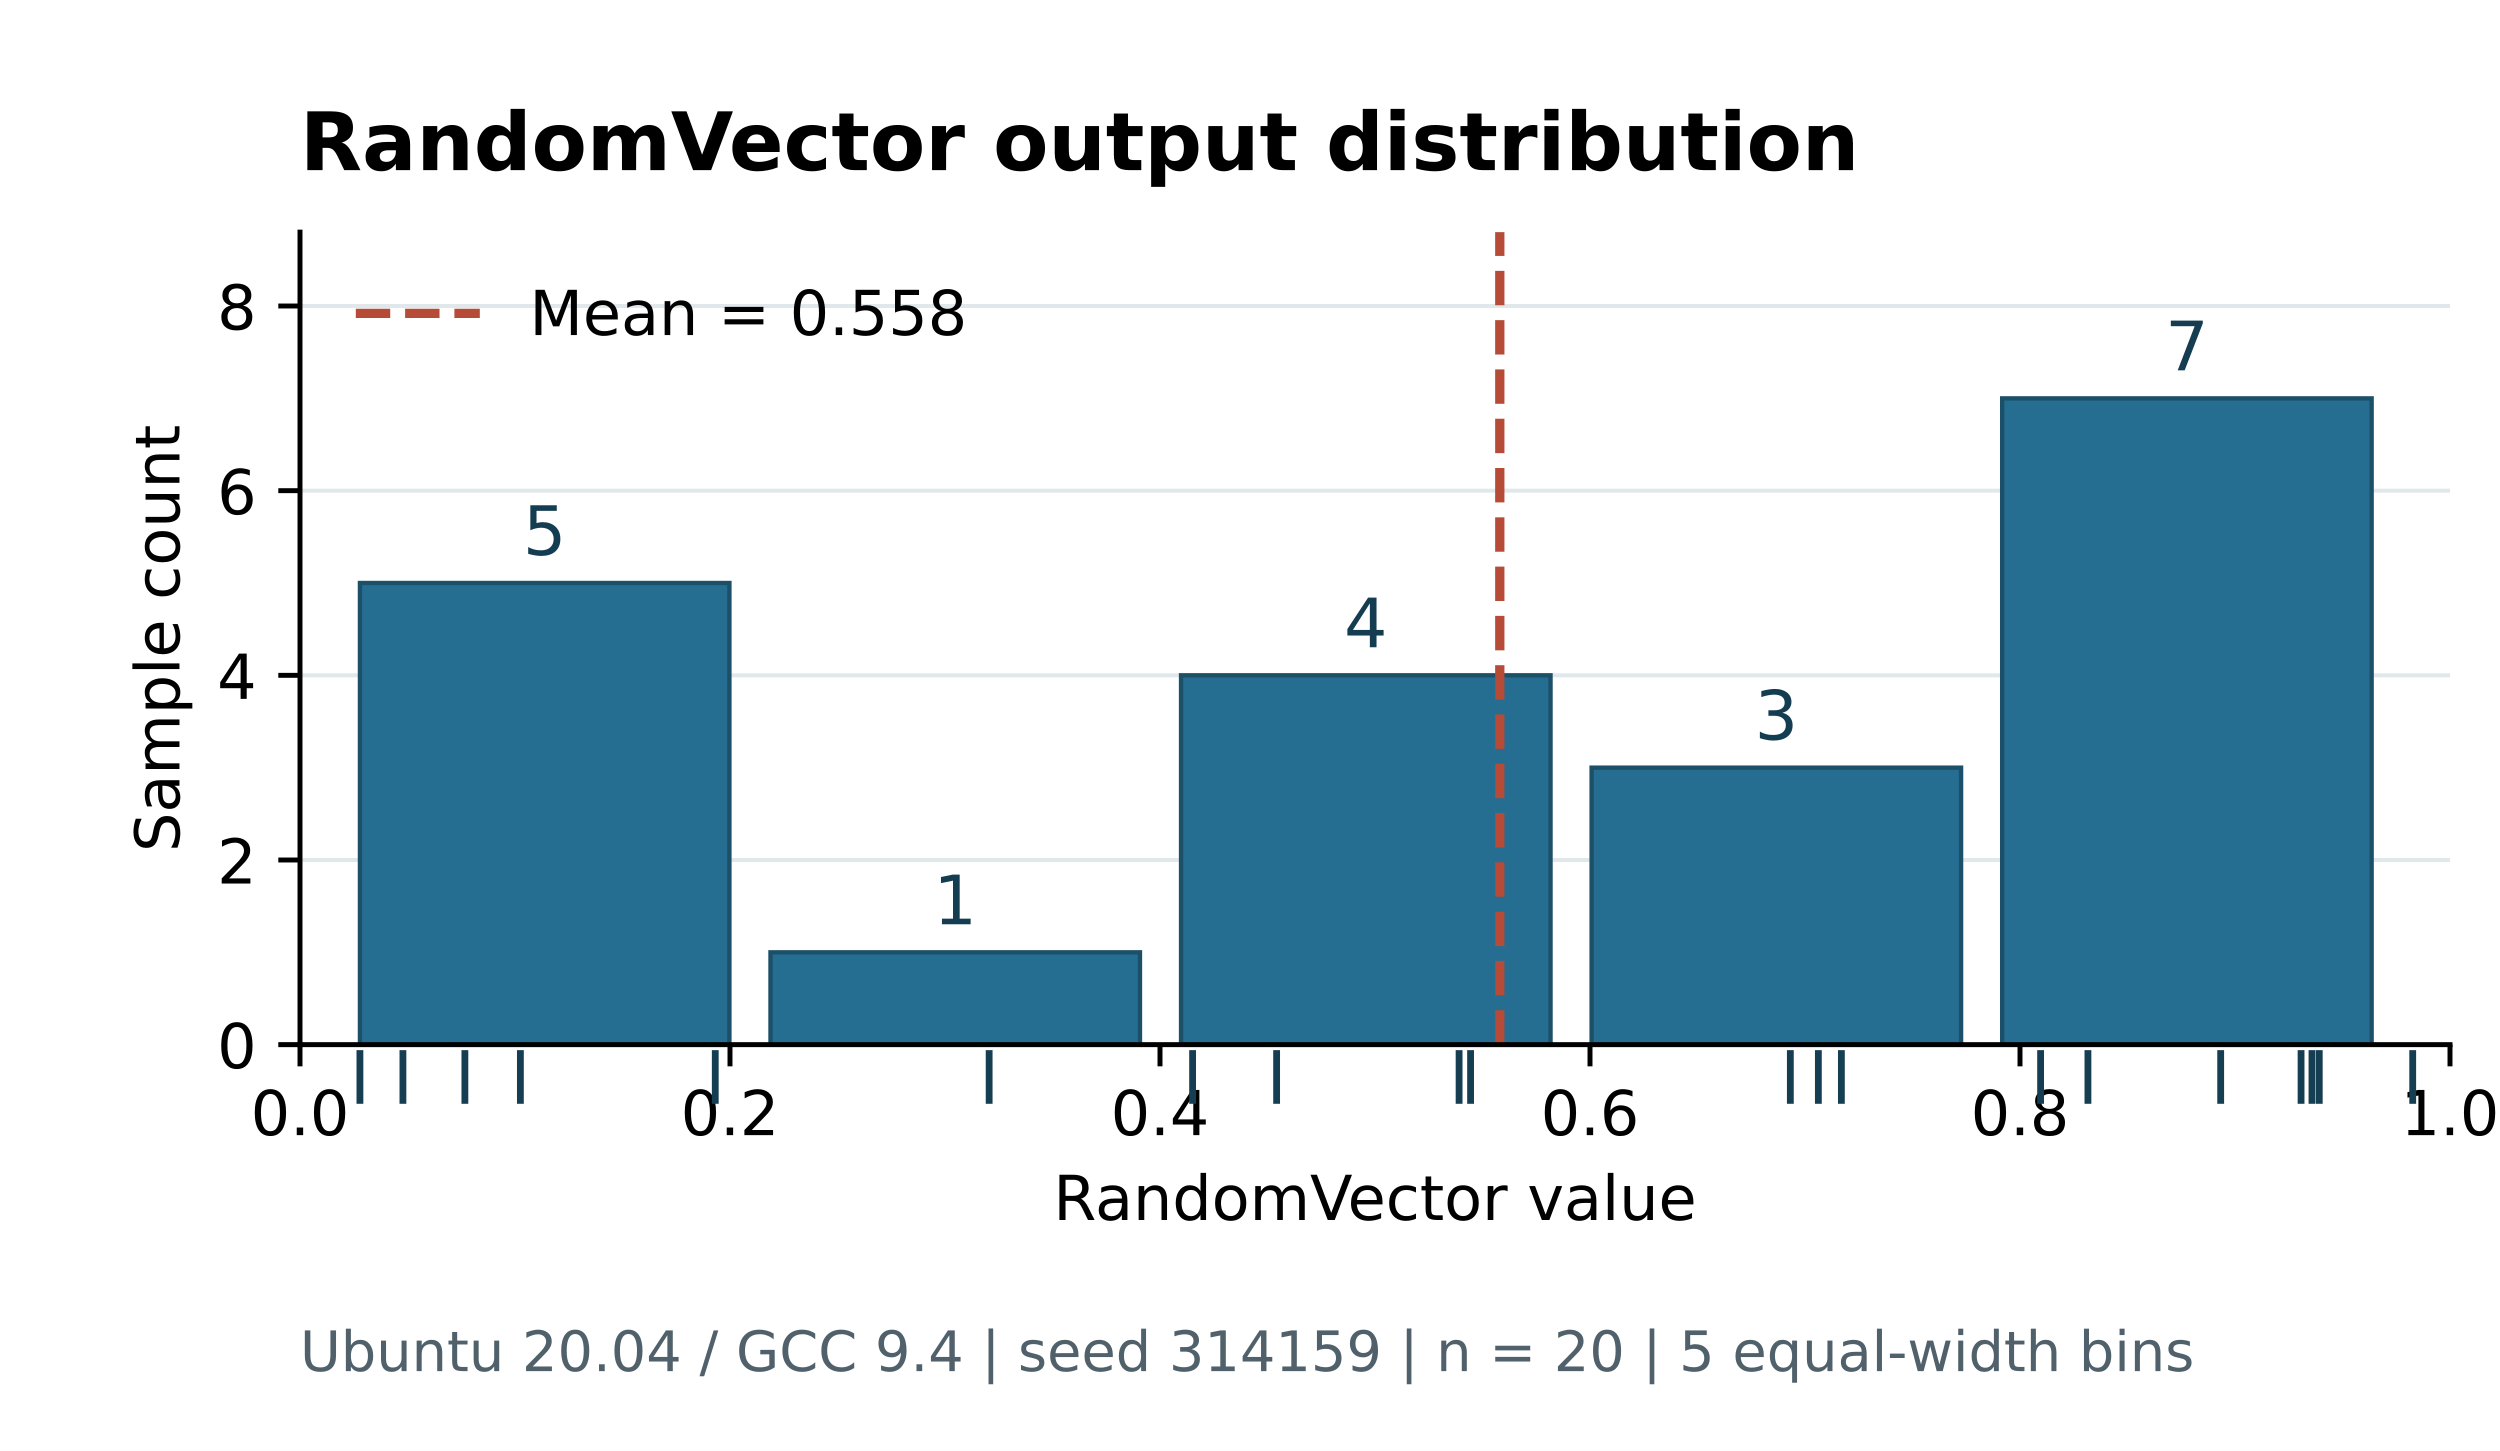
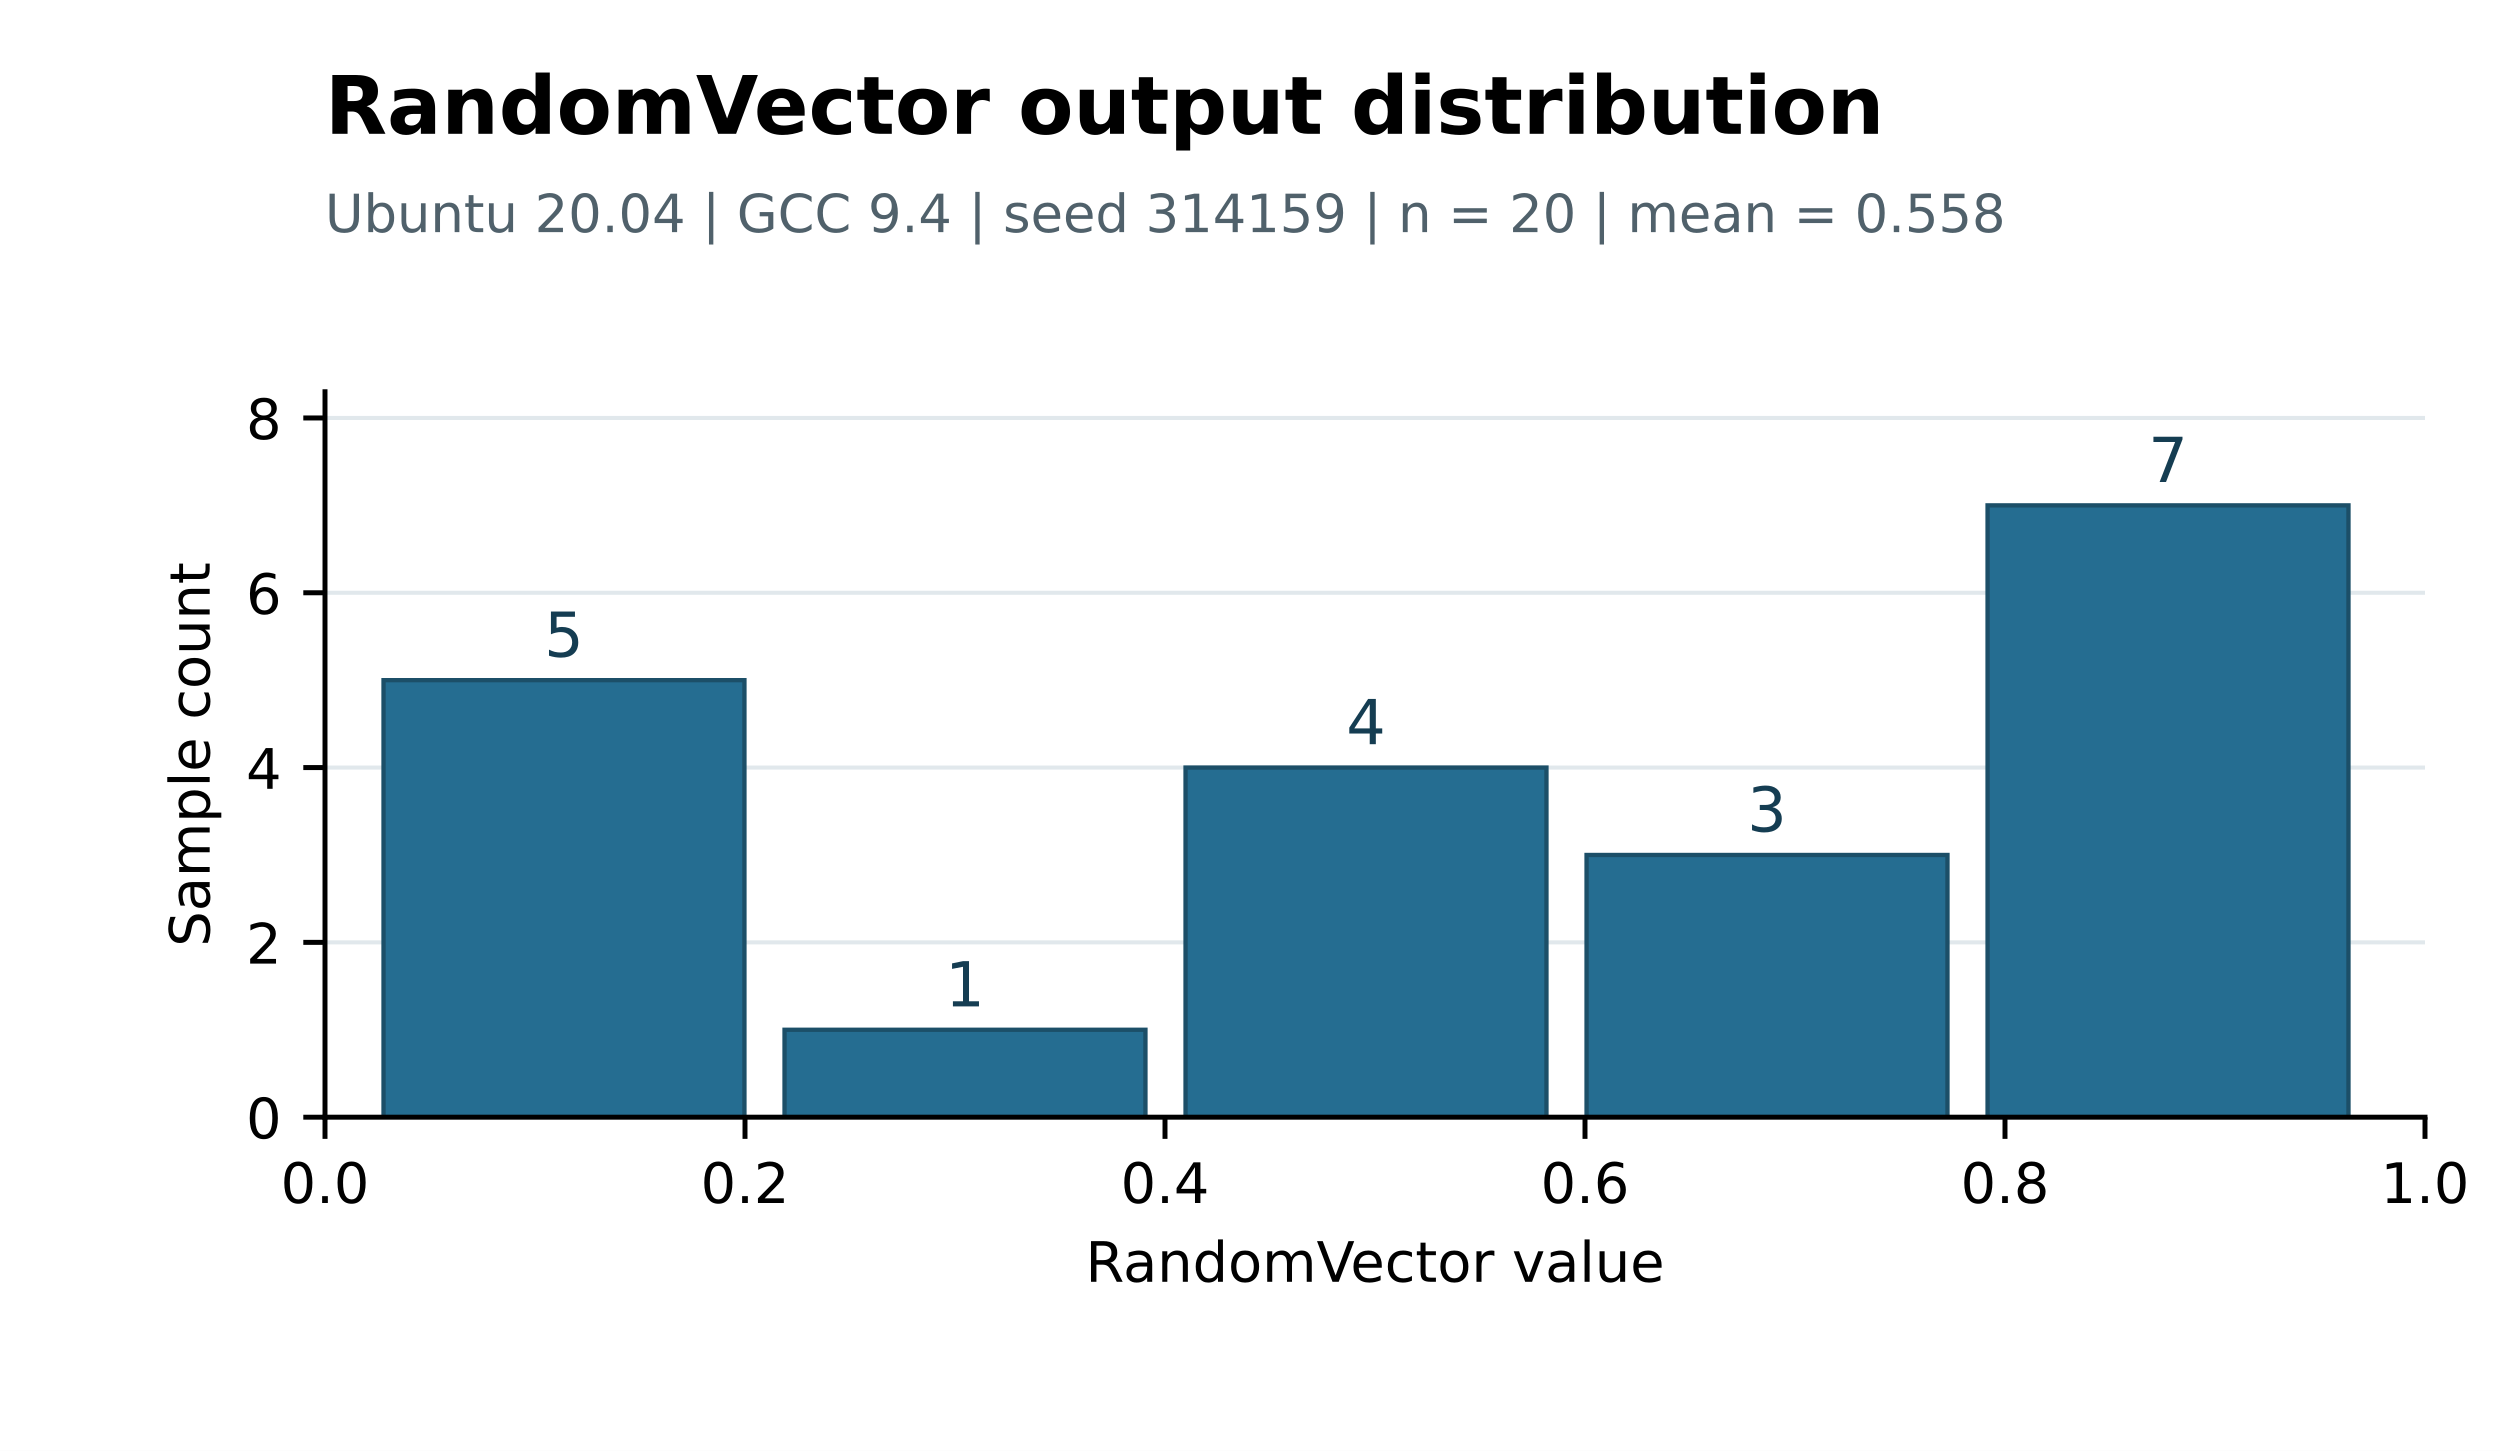
<svg xmlns="http://www.w3.org/2000/svg" xmlns:xlink="http://www.w3.org/1999/xlink" width="403.2pt" height="234pt" viewBox="0 0 403.2 234" version="1.1">
  <defs>
    <style type="text/css">*{stroke-linejoin: round; stroke-linecap: butt}</style>
  </defs>
  <g id="figure_1">
    <g id="patch_1">
      <path d="M 0 234  L 403.2 234  L 403.2 0  L 0 0  z " style="fill: #ffffff" />
    </g>
    <g id="axes_1">
      <g id="patch_2">
-         <path d="M 48.384 168.48  L 395.136 168.48  L 395.136 37.44  L 48.384 37.44  z " style="fill: #ffffff" />
+         <path d="M 52.416 180.18  L 391.104 180.18  L 391.104 63.18  L 52.416 63.18  z " style="fill: #ffffff" />
      </g>
      <g id="matplotlib.axis_1">
        <g id="xtick_1">
          <g id="line2d_1">
            <defs>
-               <path id="mb4a85fa02f" d="M 0 0  L 0 3.5  " style="stroke: #000000; stroke-width: 0.8" />
+               <path id="mc38e4935e7" d="M 0 0  L 0 3.5  " style="stroke: #000000; stroke-width: 0.8" />
            </defs>
            <g>
-               <use xlink:href="#mb4a85fa02f" x="48.384" y="168.48" style="stroke: #000000; stroke-width: 0.8" />
+               <use xlink:href="#mc38e4935e7" x="52.416" y="180.18" style="stroke: #000000; stroke-width: 0.8" />
            </g>
          </g>
          <g id="text_1">
-             <text style="font: 10px 'DejaVu Sans'; text-anchor: middle" x="48.384" y="183.078" transform="rotate(-0 48.384 183.0784)">0.0</text>
+             <text style="font: 9px 'DejaVu Sans'; text-anchor: middle" x="52.416" y="194.019" transform="rotate(-0 52.416 194.0186)">0.0</text>
          </g>
        </g>
        <g id="xtick_2">
          <g id="line2d_2">
            <g>
-               <use xlink:href="#mb4a85fa02f" x="117.734" y="168.48" style="stroke: #000000; stroke-width: 0.8" />
+               <use xlink:href="#mc38e4935e7" x="120.154" y="180.18" style="stroke: #000000; stroke-width: 0.8" />
            </g>
          </g>
          <g id="text_2">
-             <text style="font: 10px 'DejaVu Sans'; text-anchor: middle" x="117.734" y="183.078" transform="rotate(-0 117.7344 183.0784)">0.2</text>
+             <text style="font: 9px 'DejaVu Sans'; text-anchor: middle" x="120.154" y="194.019" transform="rotate(-0 120.1536 194.0186)">0.2</text>
          </g>
        </g>
        <g id="xtick_3">
          <g id="line2d_3">
            <g>
-               <use xlink:href="#mb4a85fa02f" x="187.085" y="168.48" style="stroke: #000000; stroke-width: 0.8" />
+               <use xlink:href="#mc38e4935e7" x="187.891" y="180.18" style="stroke: #000000; stroke-width: 0.8" />
            </g>
          </g>
          <g id="text_3">
-             <text style="font: 10px 'DejaVu Sans'; text-anchor: middle" x="187.085" y="183.078" transform="rotate(-0 187.0848 183.0784)">0.4</text>
+             <text style="font: 9px 'DejaVu Sans'; text-anchor: middle" x="187.891" y="194.019" transform="rotate(-0 187.8912 194.0186)">0.4</text>
          </g>
        </g>
        <g id="xtick_4">
          <g id="line2d_4">
            <g>
-               <use xlink:href="#mb4a85fa02f" x="256.435" y="168.48" style="stroke: #000000; stroke-width: 0.8" />
+               <use xlink:href="#mc38e4935e7" x="255.629" y="180.18" style="stroke: #000000; stroke-width: 0.8" />
            </g>
          </g>
          <g id="text_4">
-             <text style="font: 10px 'DejaVu Sans'; text-anchor: middle" x="256.435" y="183.078" transform="rotate(-0 256.4352 183.0784)">0.6</text>
+             <text style="font: 9px 'DejaVu Sans'; text-anchor: middle" x="255.629" y="194.019" transform="rotate(-0 255.6288 194.0186)">0.6</text>
          </g>
        </g>
        <g id="xtick_5">
          <g id="line2d_5">
            <g>
-               <use xlink:href="#mb4a85fa02f" x="325.786" y="168.48" style="stroke: #000000; stroke-width: 0.8" />
+               <use xlink:href="#mc38e4935e7" x="323.366" y="180.18" style="stroke: #000000; stroke-width: 0.8" />
            </g>
          </g>
          <g id="text_5">
-             <text style="font: 10px 'DejaVu Sans'; text-anchor: middle" x="325.786" y="183.078" transform="rotate(-0 325.7856 183.0784)">0.8</text>
+             <text style="font: 9px 'DejaVu Sans'; text-anchor: middle" x="323.366" y="194.019" transform="rotate(-0 323.3664 194.0186)">0.8</text>
          </g>
        </g>
        <g id="xtick_6">
          <g id="line2d_6">
            <g>
-               <use xlink:href="#mb4a85fa02f" x="395.136" y="168.48" style="stroke: #000000; stroke-width: 0.8" />
+               <use xlink:href="#mc38e4935e7" x="391.104" y="180.18" style="stroke: #000000; stroke-width: 0.8" />
            </g>
          </g>
          <g id="text_6">
-             <text style="font: 10px 'DejaVu Sans'; text-anchor: middle" x="395.136" y="183.078" transform="rotate(-0 395.136 183.0784)">1.0</text>
+             <text style="font: 9px 'DejaVu Sans'; text-anchor: middle" x="391.104" y="194.019" transform="rotate(-0 391.104 194.0186)">1.0</text>
          </g>
        </g>
        <g id="text_7">
-           <text style="font: 10px 'DejaVu Sans'; text-anchor: middle" x="221.76" y="196.757" transform="rotate(-0 221.76 196.7566)">RandomVector value</text>
+           <text style="font: 9px 'DejaVu Sans'; text-anchor: middle" x="221.76" y="206.729" transform="rotate(-0 221.76 206.7289)">RandomVector value</text>
        </g>
      </g>
      <g id="matplotlib.axis_2">
        <g id="ytick_1">
          <g id="line2d_7">
-             <path d="M 48.384 168.48  L 395.136 168.48  " clip-path="url(#p17abd117c7)" style="fill: none; stroke: #e1e8ec; stroke-width: 0.65; stroke-linecap: square" />
+             <path d="M 52.416 180.18  L 391.104 180.18  " clip-path="url(#p81459ed39f)" style="fill: none; stroke: #e1e8ec; stroke-width: 0.65; stroke-linecap: square" />
          </g>
          <g id="line2d_8">
            <defs>
-               <path id="mfd6bda77d8" d="M 0 0  L -3.5 0  " style="stroke: #000000; stroke-width: 0.8" />
+               <path id="m3e23ea08df" d="M 0 0  L -3.5 0  " style="stroke: #000000; stroke-width: 0.8" />
            </defs>
            <g>
-               <use xlink:href="#mfd6bda77d8" x="48.384" y="168.48" style="stroke: #000000; stroke-width: 0.8" />
+               <use xlink:href="#m3e23ea08df" x="52.416" y="180.18" style="stroke: #000000; stroke-width: 0.8" />
            </g>
          </g>
          <g id="text_8">
-             <text style="font: 10px 'DejaVu Sans'; text-anchor: end" x="41.384" y="172.279" transform="rotate(-0 41.384 172.2792)">0</text>
+             <text style="font: 9px 'DejaVu Sans'; text-anchor: end" x="45.416" y="183.599" transform="rotate(-0 45.416 183.5993)">0</text>
          </g>
        </g>
        <g id="ytick_2">
          <g id="line2d_9">
-             <path d="M 48.384 138.698  L 395.136 138.698  " clip-path="url(#p17abd117c7)" style="fill: none; stroke: #e1e8ec; stroke-width: 0.65; stroke-linecap: square" />
+             <path d="M 52.416 151.987  L 391.104 151.987  " clip-path="url(#p81459ed39f)" style="fill: none; stroke: #e1e8ec; stroke-width: 0.65; stroke-linecap: square" />
          </g>
          <g id="line2d_10">
            <g>
-               <use xlink:href="#mfd6bda77d8" x="48.384" y="138.698" style="stroke: #000000; stroke-width: 0.8" />
+               <use xlink:href="#m3e23ea08df" x="52.416" y="151.987" style="stroke: #000000; stroke-width: 0.8" />
            </g>
          </g>
          <g id="text_9">
-             <text style="font: 10px 'DejaVu Sans'; text-anchor: end" x="41.384" y="142.497" transform="rotate(-0 41.384 142.4974)">2</text>
+             <text style="font: 9px 'DejaVu Sans'; text-anchor: end" x="45.416" y="155.407" transform="rotate(-0 45.416 155.4065)">2</text>
          </g>
        </g>
        <g id="ytick_3">
          <g id="line2d_11">
-             <path d="M 48.384 108.916  L 395.136 108.916  " clip-path="url(#p17abd117c7)" style="fill: none; stroke: #e1e8ec; stroke-width: 0.65; stroke-linecap: square" />
+             <path d="M 52.416 123.794  L 391.104 123.794  " clip-path="url(#p81459ed39f)" style="fill: none; stroke: #e1e8ec; stroke-width: 0.65; stroke-linecap: square" />
          </g>
          <g id="line2d_12">
            <g>
-               <use xlink:href="#mfd6bda77d8" x="48.384" y="108.916" style="stroke: #000000; stroke-width: 0.8" />
+               <use xlink:href="#m3e23ea08df" x="52.416" y="123.794" style="stroke: #000000; stroke-width: 0.8" />
            </g>
          </g>
          <g id="text_10">
-             <text style="font: 10px 'DejaVu Sans'; text-anchor: end" x="41.384" y="112.716" transform="rotate(-0 41.384 112.7156)">4</text>
+             <text style="font: 9px 'DejaVu Sans'; text-anchor: end" x="45.416" y="127.214" transform="rotate(-0 45.416 127.2138)">4</text>
          </g>
        </g>
        <g id="ytick_4">
          <g id="line2d_13">
-             <path d="M 48.384 79.135  L 395.136 79.135  " clip-path="url(#p17abd117c7)" style="fill: none; stroke: #e1e8ec; stroke-width: 0.65; stroke-linecap: square" />
+             <path d="M 52.416 95.602  L 391.104 95.602  " clip-path="url(#p81459ed39f)" style="fill: none; stroke: #e1e8ec; stroke-width: 0.65; stroke-linecap: square" />
          </g>
          <g id="line2d_14">
            <g>
-               <use xlink:href="#mfd6bda77d8" x="48.384" y="79.135" style="stroke: #000000; stroke-width: 0.8" />
+               <use xlink:href="#m3e23ea08df" x="52.416" y="95.602" style="stroke: #000000; stroke-width: 0.8" />
            </g>
          </g>
          <g id="text_11">
-             <text style="font: 10px 'DejaVu Sans'; text-anchor: end" x="41.384" y="82.934" transform="rotate(-0 41.384 82.93376)">6</text>
+             <text style="font: 9px 'DejaVu Sans'; text-anchor: end" x="45.416" y="99.021" transform="rotate(-0 45.416 99.02098)">6</text>
          </g>
        </g>
        <g id="ytick_5">
          <g id="line2d_15">
-             <path d="M 48.384 49.353  L 395.136 49.353  " clip-path="url(#p17abd117c7)" style="fill: none; stroke: #e1e8ec; stroke-width: 0.65; stroke-linecap: square" />
+             <path d="M 52.416 67.409  L 391.104 67.409  " clip-path="url(#p81459ed39f)" style="fill: none; stroke: #e1e8ec; stroke-width: 0.65; stroke-linecap: square" />
          </g>
          <g id="line2d_16">
            <g>
-               <use xlink:href="#mfd6bda77d8" x="48.384" y="49.353" style="stroke: #000000; stroke-width: 0.8" />
+               <use xlink:href="#m3e23ea08df" x="52.416" y="67.409" style="stroke: #000000; stroke-width: 0.8" />
            </g>
          </g>
          <g id="text_12">
-             <text style="font: 10px 'DejaVu Sans'; text-anchor: end" x="41.384" y="53.152" transform="rotate(-0 41.384 53.15195)">8</text>
+             <text style="font: 9px 'DejaVu Sans'; text-anchor: end" x="45.416" y="70.828" transform="rotate(-0 45.416 70.82821)">8</text>
          </g>
        </g>
        <g id="text_13">
-           <text style="font: 10px 'DejaVu Sans'; text-anchor: middle" x="28.942" y="102.96" transform="rotate(-90 28.94181 102.96)">Sample count</text>
+           <text style="font: 9px 'DejaVu Sans'; text-anchor: middle" x="33.818" y="121.68" transform="rotate(-90 33.81803 121.68)">Sample count</text>
        </g>
      </g>
      <g id="patch_3">
-         <path d="M 58.048 168.48  L 117.641 168.48  L 117.641 94.025  L 58.048 94.025  z " clip-path="url(#p17abd117c7)" style="fill: #256d91; stroke: #1c4f68; stroke-width: 0.7; stroke-linejoin: miter" />
+         <path d="M 61.855 180.18  L 120.062 180.18  L 120.062 109.698  L 61.855 109.698  z " clip-path="url(#p81459ed39f)" style="fill: #256d91; stroke: #1c4f68; stroke-width: 0.7; stroke-linejoin: miter" />
      </g>
      <g id="patch_4">
-         <path d="M 124.263 168.48  L 183.856 168.48  L 183.856 153.589  L 124.263 153.589  z " clip-path="url(#p17abd117c7)" style="fill: #256d91; stroke: #1c4f68; stroke-width: 0.7; stroke-linejoin: miter" />
+         <path d="M 126.53 180.18  L 184.737 180.18  L 184.737 166.084  L 126.53 166.084  z " clip-path="url(#p81459ed39f)" style="fill: #256d91; stroke: #1c4f68; stroke-width: 0.7; stroke-linejoin: miter" />
      </g>
      <g id="patch_5">
-         <path d="M 190.477 168.48  L 250.071 168.48  L 250.071 108.916  L 190.477 108.916  z " clip-path="url(#p17abd117c7)" style="fill: #256d91; stroke: #1c4f68; stroke-width: 0.7; stroke-linejoin: miter" />
+         <path d="M 191.205 180.18  L 249.412 180.18  L 249.412 123.794  L 191.205 123.794  z " clip-path="url(#p81459ed39f)" style="fill: #256d91; stroke: #1c4f68; stroke-width: 0.7; stroke-linejoin: miter" />
      </g>
      <g id="patch_6">
-         <path d="M 256.692 168.48  L 316.285 168.48  L 316.285 123.807  L 256.692 123.807  z " clip-path="url(#p17abd117c7)" style="fill: #256d91; stroke: #1c4f68; stroke-width: 0.7; stroke-linejoin: miter" />
+         <path d="M 255.88 180.18  L 314.087 180.18  L 314.087 137.891  L 255.88 137.891  z " clip-path="url(#p81459ed39f)" style="fill: #256d91; stroke: #1c4f68; stroke-width: 0.7; stroke-linejoin: miter" />
      </g>
      <g id="patch_7">
-         <path d="M 322.907 168.48  L 382.5 168.48  L 382.5 64.244  L 322.907 64.244  z " clip-path="url(#p17abd117c7)" style="fill: #256d91; stroke: #1c4f68; stroke-width: 0.7; stroke-linejoin: miter" />
-       </g>
-       <g id="line2d_17">
-         <path d="M 241.886 168.48  L 241.886 37.44  " clip-path="url(#p17abd117c7)" style="fill: none; stroke-dasharray: 5.55,2.4; stroke-dashoffset: 0; stroke: #b64b37; stroke-width: 1.5" />
+         <path d="M 320.555 180.18  L 378.762 180.18  L 378.762 81.505  L 320.555 81.505  z " clip-path="url(#p81459ed39f)" style="fill: #256d91; stroke: #1c4f68; stroke-width: 0.7; stroke-linejoin: miter" />
      </g>
      <g id="patch_8">
-         <path d="M 48.384 168.48  L 48.384 37.44  " style="fill: none; stroke: #000000; stroke-width: 0.8; stroke-linejoin: miter; stroke-linecap: square" />
+         <path d="M 52.416 180.18  L 52.416 63.18  " style="fill: none; stroke: #000000; stroke-width: 0.8; stroke-linejoin: miter; stroke-linecap: square" />
      </g>
      <g id="patch_9">
-         <path d="M 48.384 168.48  L 395.136 168.48  " style="fill: none; stroke: #000000; stroke-width: 0.8; stroke-linejoin: miter; stroke-linecap: square" />
+         <path d="M 52.416 180.18  L 391.104 180.18  " style="fill: none; stroke: #000000; stroke-width: 0.8; stroke-linejoin: miter; stroke-linecap: square" />
      </g>
      <g id="text_14">
-         <text style="fill: #153d52; font: 11px 'DejaVu Sans'; text-anchor: middle" x="87.844" y="89.504" transform="rotate(-0 87.84441 89.50416)">5</text>
+         <text style="fill: #153d52; font: 10px 'DejaVu Sans'; text-anchor: middle" x="90.959" y="105.927" transform="rotate(-0 90.95873 105.9268)">5</text>
      </g>
      <g id="text_15">
-         <text style="fill: #153d52; font: 11px 'DejaVu Sans'; text-anchor: middle" x="154.059" y="149.068" transform="rotate(-0 154.0592 149.0678)">1</text>
+         <text style="fill: #153d52; font: 10px 'DejaVu Sans'; text-anchor: middle" x="155.634" y="162.312" transform="rotate(-0 155.6336 162.3124)">1</text>
      </g>
      <g id="text_16">
-         <text style="fill: #153d52; font: 11px 'DejaVu Sans'; text-anchor: middle" x="220.274" y="104.395" transform="rotate(-0 220.2739 104.3951)">4</text>
+         <text style="fill: #153d52; font: 10px 'DejaVu Sans'; text-anchor: middle" x="220.309" y="120.023" transform="rotate(-0 220.3085 120.0232)">4</text>
      </g>
      <g id="text_17">
-         <text style="fill: #153d52; font: 11px 'DejaVu Sans'; text-anchor: middle" x="286.489" y="119.286" transform="rotate(-0 286.4887 119.286)">3</text>
+         <text style="fill: #153d52; font: 10px 'DejaVu Sans'; text-anchor: middle" x="284.983" y="134.12" transform="rotate(-0 284.9834 134.1196)">3</text>
      </g>
      <g id="text_18">
-         <text style="fill: #153d52; font: 11px 'DejaVu Sans'; text-anchor: middle" x="352.703" y="59.722" transform="rotate(-0 352.7035 59.72234)">7</text>
-       </g>
-       <g id="text_19">
-         <text style="font: 700 13px 'DejaVu Sans'; text-anchor: start" x="48.384" y="27.44" transform="rotate(-0 48.384 27.44)">RandomVector output distribution</text>
-       </g>
-       <g id="PathCollection_1">
-         <defs>
-           <path id="m1b545f3f00" d="M 0 4.33  L 0 -4.33  " style="stroke: #163e53; stroke-width: 1.1" />
-         </defs>
-         <g>
-           <use xlink:href="#m1b545f3f00" x="115.358" y="173.692" style="fill: #163e53; stroke: #163e53; stroke-width: 1.1" />
-           <use xlink:href="#m1b545f3f00" x="372.877" y="173.692" style="fill: #163e53; stroke: #163e53; stroke-width: 1.1" />
-           <use xlink:href="#m1b545f3f00" x="64.983" y="173.692" style="fill: #163e53; stroke: #163e53; stroke-width: 1.1" />
-           <use xlink:href="#m1b545f3f00" x="336.742" y="173.692" style="fill: #163e53; stroke: #163e53; stroke-width: 1.1" />
-           <use xlink:href="#m1b545f3f00" x="235.322" y="173.692" style="fill: #163e53; stroke: #163e53; stroke-width: 1.1" />
-           <use xlink:href="#m1b545f3f00" x="58.048" y="173.692" style="fill: #163e53; stroke: #163e53; stroke-width: 1.1" />
-           <use xlink:href="#m1b545f3f00" x="374.05" y="173.692" style="fill: #163e53; stroke: #163e53; stroke-width: 1.1" />
-           <use xlink:href="#m1b545f3f00" x="237.175" y="173.692" style="fill: #163e53; stroke: #163e53; stroke-width: 1.1" />
-           <use xlink:href="#m1b545f3f00" x="358.151" y="173.692" style="fill: #163e53; stroke: #163e53; stroke-width: 1.1" />
-           <use xlink:href="#m1b545f3f00" x="288.746" y="173.692" style="fill: #163e53; stroke: #163e53; stroke-width: 1.1" />
-           <use xlink:href="#m1b545f3f00" x="192.343" y="173.692" style="fill: #163e53; stroke: #163e53; stroke-width: 1.1" />
-           <use xlink:href="#m1b545f3f00" x="205.893" y="173.692" style="fill: #163e53; stroke: #163e53; stroke-width: 1.1" />
-           <use xlink:href="#m1b545f3f00" x="159.53" y="173.692" style="fill: #163e53; stroke: #163e53; stroke-width: 1.1" />
-           <use xlink:href="#m1b545f3f00" x="74.976" y="173.692" style="fill: #163e53; stroke: #163e53; stroke-width: 1.1" />
-           <use xlink:href="#m1b545f3f00" x="329.109" y="173.692" style="fill: #163e53; stroke: #163e53; stroke-width: 1.1" />
-           <use xlink:href="#m1b545f3f00" x="371.116" y="173.692" style="fill: #163e53; stroke: #163e53; stroke-width: 1.1" />
-           <use xlink:href="#m1b545f3f00" x="389.122" y="173.692" style="fill: #163e53; stroke: #163e53; stroke-width: 1.1" />
-           <use xlink:href="#m1b545f3f00" x="83.928" y="173.692" style="fill: #163e53; stroke: #163e53; stroke-width: 1.1" />
-           <use xlink:href="#m1b545f3f00" x="296.979" y="173.692" style="fill: #163e53; stroke: #163e53; stroke-width: 1.1" />
-           <use xlink:href="#m1b545f3f00" x="293.265" y="173.692" style="fill: #163e53; stroke: #163e53; stroke-width: 1.1" />
-         </g>
-       </g>
-       <g id="legend_1">
-         <g id="line2d_18">
-           <path d="M 57.384 50.538  L 67.384 50.538  L 77.384 50.538  " style="fill: none; stroke-dasharray: 5.55,2.4; stroke-dashoffset: 0; stroke: #b64b37; stroke-width: 1.5" />
-         </g>
-         <g id="text_20">
-           <text style="font: 10px 'DejaVu Sans'; text-anchor: start" x="85.384" y="54.038" transform="rotate(-0 85.384 54.03844)">Mean = 0.558</text>
-         </g>
-       </g>
-     </g>
-     <g id="text_21">
-       <text style="fill: #50616b; font: 9px 'DejaVu Sans'; text-anchor: start" x="48.384" y="221.13" transform="rotate(-0 48.384 221.13)">Ubuntu 20.04 / GCC 9.4  |  seed 314159  |  n = 20  |  5 equal-width bins</text>
+         <text style="fill: #153d52; font: 10px 'DejaVu Sans'; text-anchor: middle" x="349.658" y="77.734" transform="rotate(-0 349.6583 77.73405)">7</text>
+       </g>
+     </g>
+     <g id="text_19">
+       <text style="font: 700 13px 'DejaVu Sans'; text-anchor: start" x="52.416" y="21.578" transform="rotate(-0 52.416 21.57797)">RandomVector output distribution</text>
+     </g>
+     <g id="text_20">
+       <text style="fill: #50616b; font: 8.5px 'DejaVu Sans'; text-anchor: start" x="52.416" y="37.44" transform="rotate(-0 52.416 37.44)">Ubuntu 20.04  |  GCC 9.4  |  seed 314159  |  n = 20  |  mean = 0.558</text>
    </g>
  </g>
  <defs>
-     <clipPath id="p17abd117c7">
-       <rect x="48.384" y="37.44" width="346.752" height="131.04" />
+     <clipPath id="p81459ed39f">
+       <rect x="52.416" y="63.18" width="338.688" height="117" />
    </clipPath>
  </defs>
</svg>
